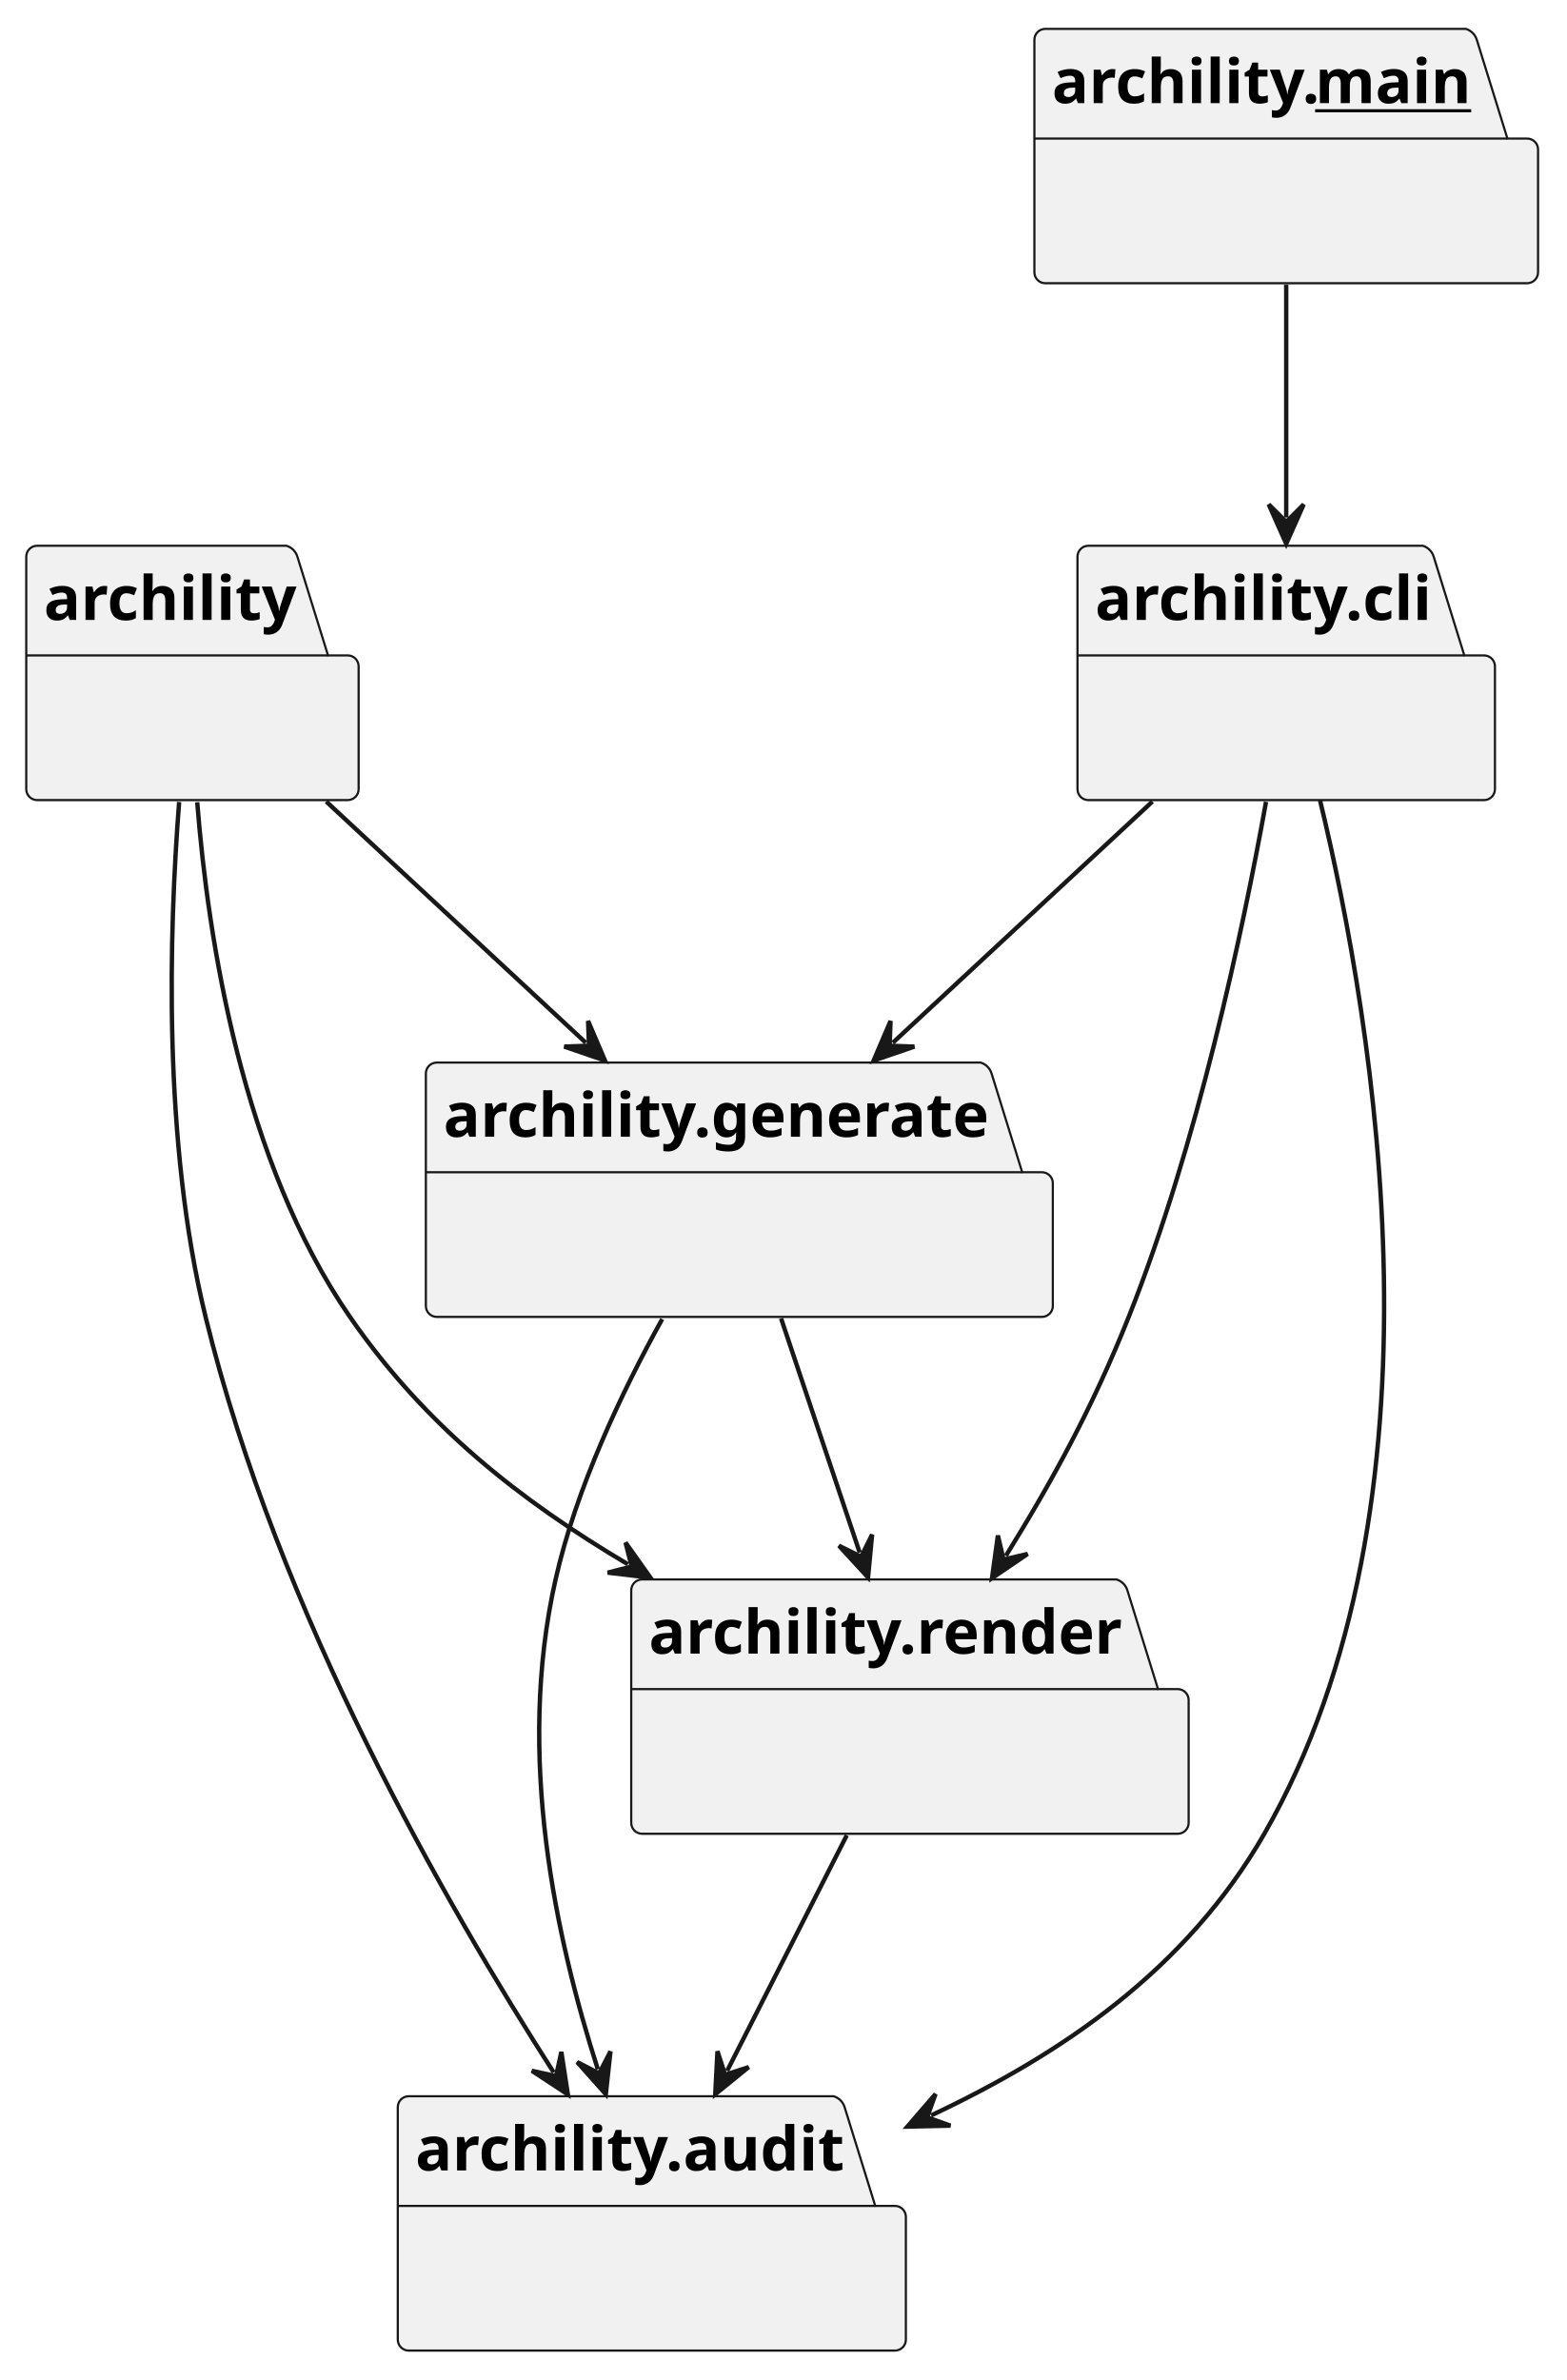
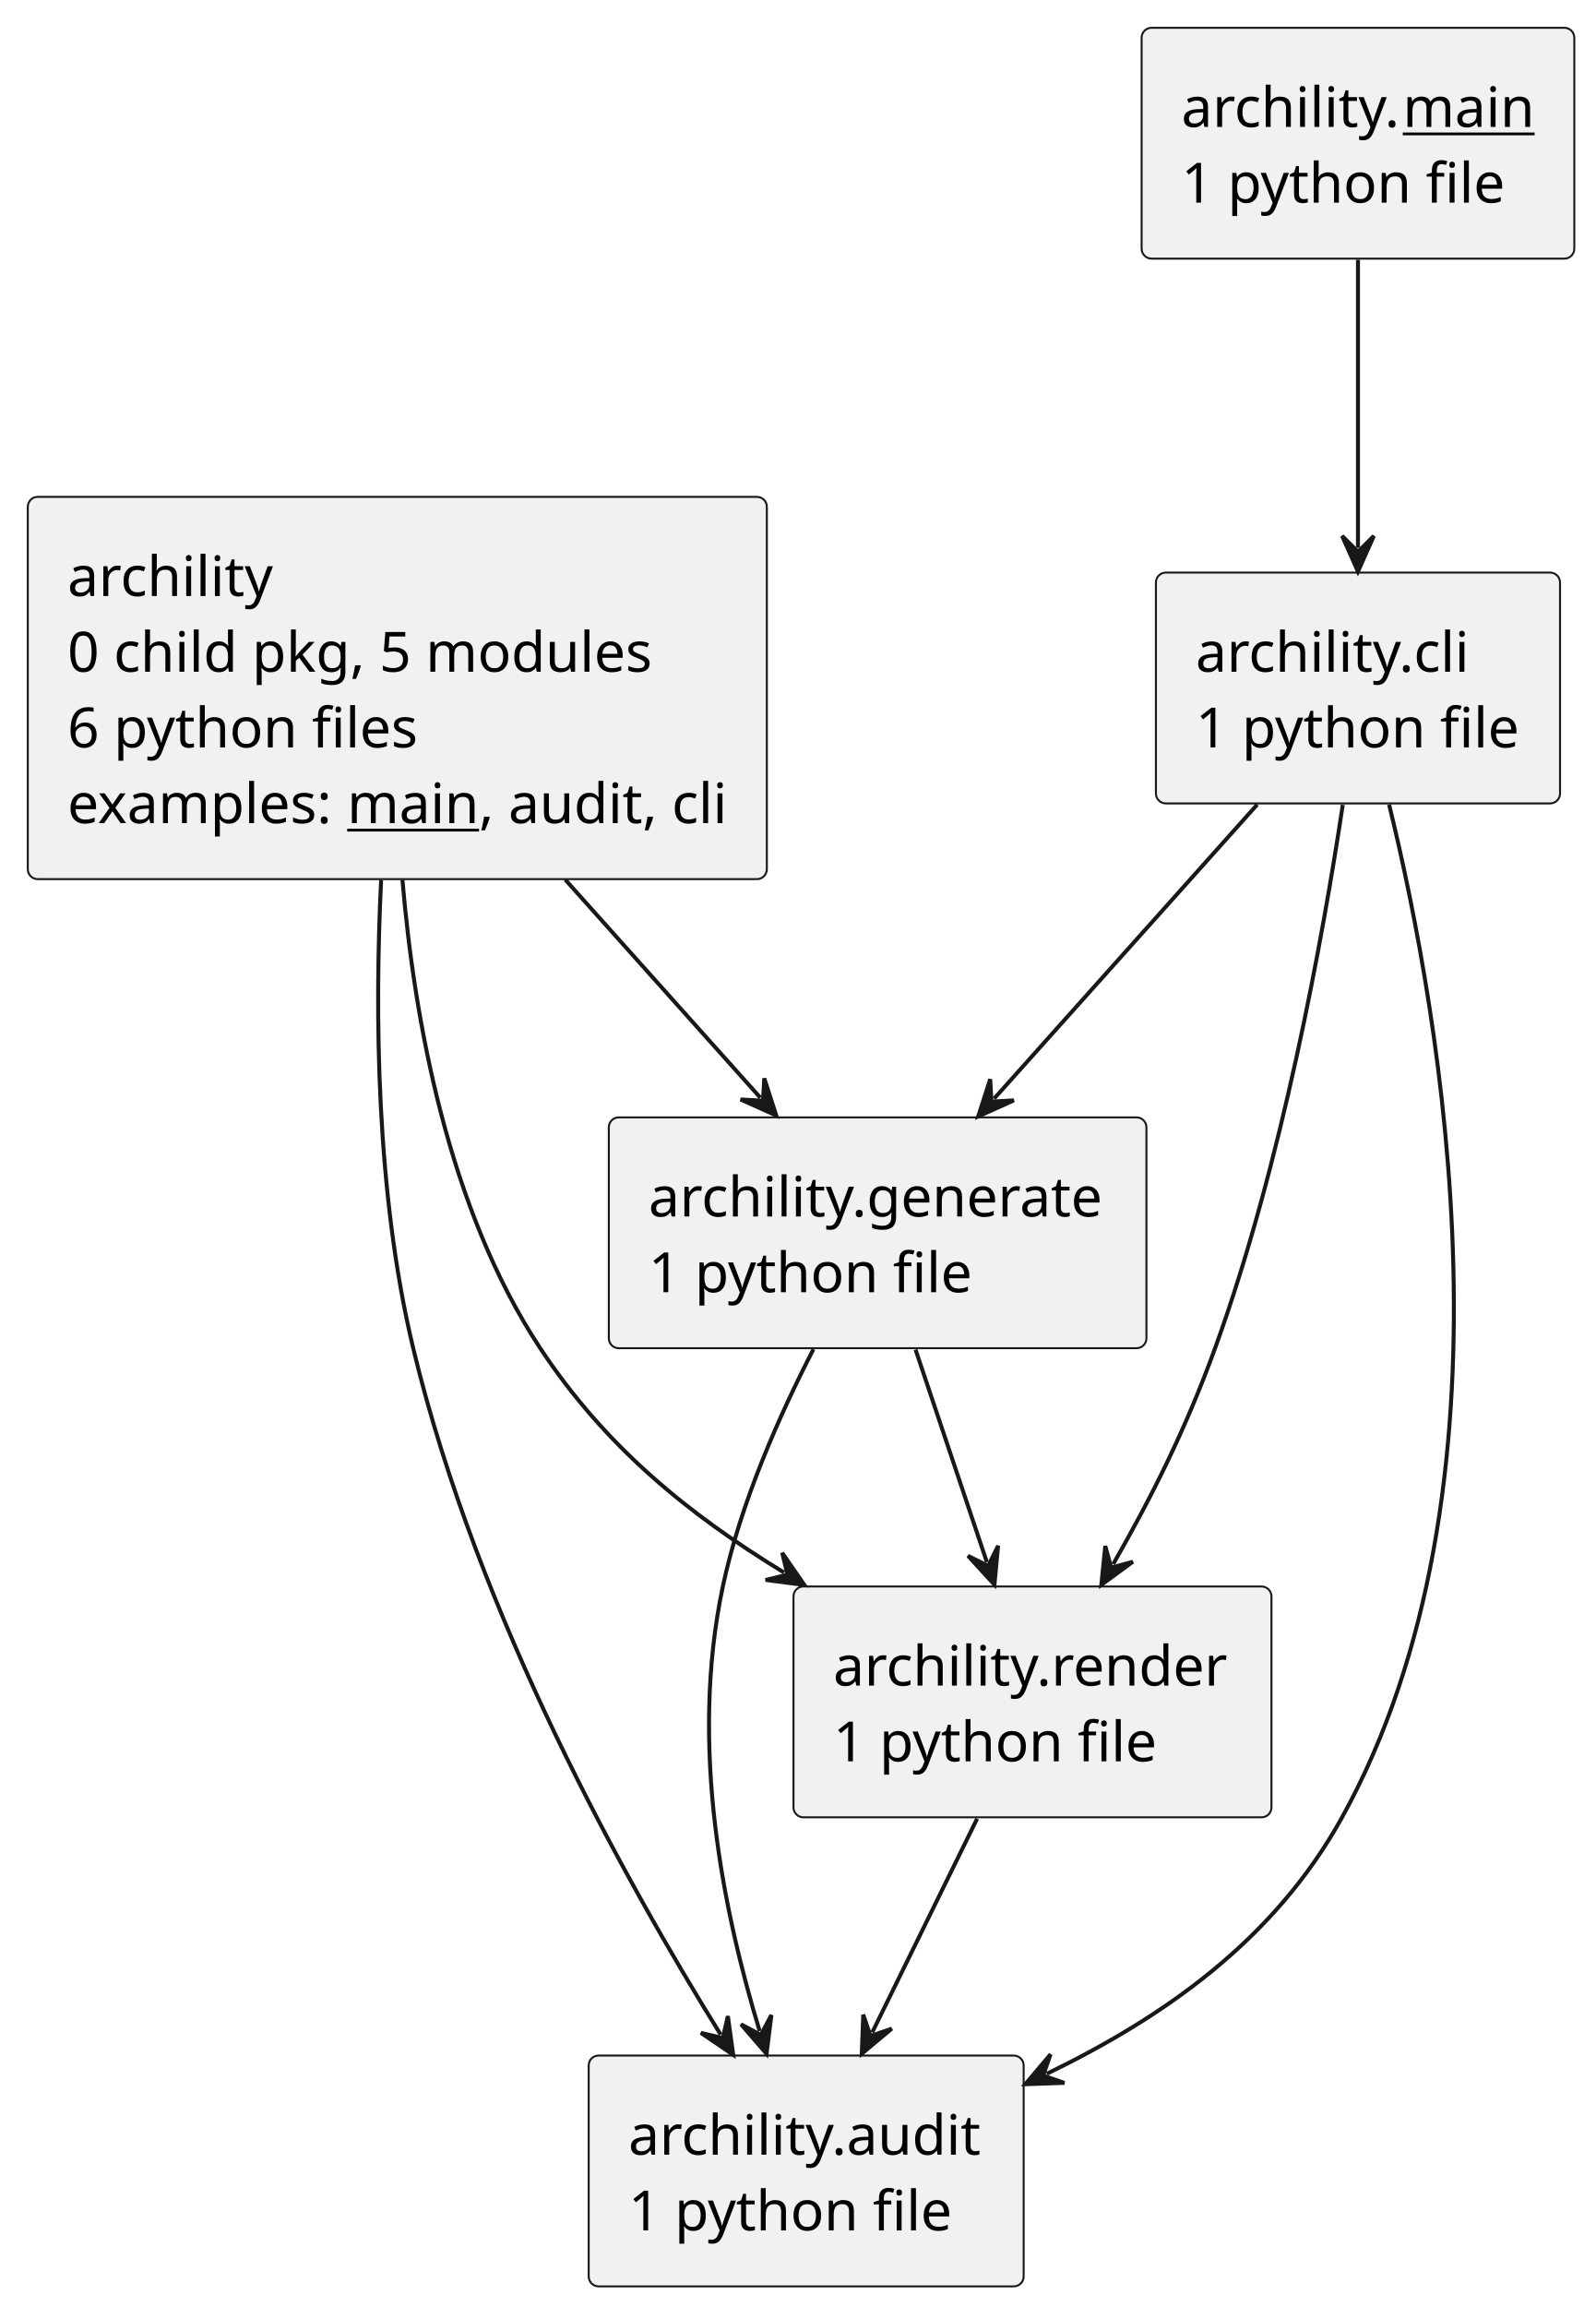
- <svg xmlns="http://www.w3.org/2000/svg" contentStyleType="text/css" data-diagram-type="CLASS" height="544px" preserveAspectRatio="none" style="width:358px;height:544px;background:#FFFFFF;" version="1.1" viewBox="0 0 358 544" width="358px" zoomAndPan="magnify">
+ <svg xmlns="http://www.w3.org/2000/svg" contentStyleType="text/css" data-diagram-type="DESCRIPTION" height="581px" preserveAspectRatio="none" style="width:402px;height:581px;background:#FFFFFF;" version="1.1" viewBox="0 0 402 581" width="402px" zoomAndPan="magnify">
  <defs />
  <g>
-     <path d="M8.5,124.742 L65.475,124.742 A3.75,3.75 0 0 1 67.975,127.242 L74.975,149.81 L79.475,149.81 A2.5,2.5 0 0 1 81.975,152.31 L81.975,180.378 A2.5,2.5 0 0 1 79.475,182.878 L8.5,182.878 A2.5,2.5 0 0 1 6,180.378 L6,127.242 A2.5,2.5 0 0 1 8.5,124.742" fill="#F1F1F1" style="stroke:#181818;stroke-width:0.5;" />
-     <line style="stroke:#181818;stroke-width:0.5;" x1="6" x2="74.975" y1="149.81" y2="149.81" />
-     <text fill="#000000" font-family="sans-serif" font-size="14" font-weight="bold" lengthAdjust="spacing" textLength="55.975" x="10" y="141.708">archility</text>
-     <path d="M238.93,6.602 L335.053,6.602 A3.75,3.75 0 0 1 337.553,9.102 L344.553,31.67 L349.053,31.67 A2.5,2.5 0 0 1 351.553,34.17 L351.553,62.238 A2.5,2.5 0 0 1 349.053,64.738 L238.93,64.738 A2.5,2.5 0 0 1 236.43,62.238 L236.43,9.102 A2.5,2.5 0 0 1 238.93,6.602" fill="#F1F1F1" style="stroke:#181818;stroke-width:0.5;" />
-     <line style="stroke:#181818;stroke-width:0.5;" x1="236.43" x2="344.553" y1="31.67" y2="31.67" />
-     <text fill="#000000" font-family="sans-serif" font-size="14" font-weight="bold" lengthAdjust="spacing" textLength="60.165" x="240.43" y="23.568">archility.</text>
-     <text fill="#000000" font-family="sans-serif" font-size="14" font-weight="bold" lengthAdjust="spacing" text-decoration="underline" textLength="34.958" x="300.595" y="23.568">main</text>
-     <path d="M93.42,479.142 L190.554,479.142 A3.75,3.75 0 0 1 193.054,481.642 L200.054,504.21 L204.554,504.21 A2.5,2.5 0 0 1 207.054,506.71 L207.054,534.778 A2.5,2.5 0 0 1 204.554,537.278 L93.42,537.278 A2.5,2.5 0 0 1 90.92,534.778 L90.92,481.642 A2.5,2.5 0 0 1 93.42,479.142" fill="#F1F1F1" style="stroke:#181818;stroke-width:0.5;" />
-     <line style="stroke:#181818;stroke-width:0.5;" x1="90.92" x2="200.054" y1="504.21" y2="504.21" />
-     <text fill="#000000" font-family="sans-serif" font-size="14" font-weight="bold" lengthAdjust="spacing" textLength="96.134" x="94.92" y="496.108">archility.audit</text>
-     <path d="M248.78,124.742 L325.201,124.742 A3.75,3.75 0 0 1 327.701,127.242 L334.701,149.81 L339.201,149.81 A2.5,2.5 0 0 1 341.701,152.31 L341.701,180.378 A2.5,2.5 0 0 1 339.201,182.878 L248.78,182.878 A2.5,2.5 0 0 1 246.28,180.378 L246.28,127.242 A2.5,2.5 0 0 1 248.78,124.742" fill="#F1F1F1" style="stroke:#181818;stroke-width:0.5;" />
-     <line style="stroke:#181818;stroke-width:0.5;" x1="246.28" x2="334.701" y1="149.81" y2="149.81" />
-     <text fill="#000000" font-family="sans-serif" font-size="14" font-weight="bold" lengthAdjust="spacing" textLength="75.421" x="250.28" y="141.708">archility.cli</text>
-     <path d="M99.84,242.872 L224.145,242.872 A3.75,3.75 0 0 1 226.645,245.372 L233.645,267.94 L238.145,267.94 A2.5,2.5 0 0 1 240.645,270.44 L240.645,298.508 A2.5,2.5 0 0 1 238.145,301.008 L99.84,301.008 A2.5,2.5 0 0 1 97.34,298.508 L97.34,245.372 A2.5,2.5 0 0 1 99.84,242.872" fill="#F1F1F1" style="stroke:#181818;stroke-width:0.5;" />
-     <line style="stroke:#181818;stroke-width:0.5;" x1="97.34" x2="233.645" y1="267.94" y2="267.94" />
-     <text fill="#000000" font-family="sans-serif" font-size="14" font-weight="bold" lengthAdjust="spacing" textLength="123.305" x="101.34" y="259.838">archility.generate</text>
-     <path d="M146.78,361.012 L255.188,361.012 A3.75,3.75 0 0 1 257.688,363.512 L264.688,386.08 L269.188,386.08 A2.5,2.5 0 0 1 271.688,388.58 L271.688,416.648 A2.5,2.5 0 0 1 269.188,419.148 L146.78,419.148 A2.5,2.5 0 0 1 144.28,416.648 L144.28,363.512 A2.5,2.5 0 0 1 146.78,361.012" fill="#F1F1F1" style="stroke:#181818;stroke-width:0.5;" />
-     <line style="stroke:#181818;stroke-width:0.5;" x1="144.28" x2="264.688" y1="386.08" y2="386.08" />
-     <text fill="#000000" font-family="sans-serif" font-size="14" font-weight="bold" lengthAdjust="spacing" textLength="107.408" x="148.28" y="377.978">archility.render</text>
-     <g class="link" data-entity-1="ent0002" data-entity-2="ent0004" data-link-type="dependency" data-source-line="14" id="lnk8">
-       <path codeLine="14" d="M40.95,183.312 C38.61,213.122 37.21,261.062 46.99,301.012 C63.6,368.902 101.92,435.282 126.56,473.692" fill="none" id="archility-to-archility.audit" style="stroke:#181818;stroke-width:1;" />
-       <polygon fill="#181818" points="129.8,478.742,128.307,469.007,127.1,474.534,121.574,473.327,129.8,478.742" style="stroke:#181818;stroke-width:1;" />
+     <g class="entity" data-qualified-name="archility" data-source-line="4" id="ent0002">
+       <rect fill="#F1F1F1" height="96.272" rx="2.5" ry="2.5" style="stroke:#181818;stroke-width:0.5;" width="186.179" x="7" y="125.13" />
+       <text fill="#000000" font-family="sans-serif" font-size="14" lengthAdjust="spacing" textLength="52.038" x="17" y="150.096">archility</text>
+       <text fill="#000000" font-family="sans-serif" font-size="14" lengthAdjust="spacing" textLength="147.265" x="17" y="169.164">0 child pkg, 5 modules</text>
+       <text fill="#000000" font-family="sans-serif" font-size="14" lengthAdjust="spacing" textLength="88.508" x="17" y="188.232">6 python files</text>
+       <text fill="#000000" font-family="sans-serif" font-size="14" lengthAdjust="spacing" textLength="66.822" x="17" y="207.3">examples:</text>
+       <text fill="#000000" font-family="sans-serif" font-size="14" lengthAdjust="spacing" text-decoration="underline" textLength="33.208" x="87.462" y="207.3">main</text>
+       <text fill="#000000" font-family="sans-serif" font-size="14" lengthAdjust="spacing" textLength="62.51" x="120.67" y="207.3">, audit, cli</text>
    </g>
-     <g class="link" data-entity-1="ent0002" data-entity-2="ent0006" data-link-type="dependency" data-source-line="15" id="lnk9">
-       <path codeLine="15" d="M74.57,183.212 C93.94,201.212 114.505,220.317 133.895,238.338" fill="none" id="archility-to-archility.generate" style="stroke:#181818;stroke-width:1;" />
-       <polygon fill="#181818" points="138.29,242.422,134.42,233.365,134.627,239.018,128.974,239.225,138.29,242.422" style="stroke:#181818;stroke-width:1;" />
+     <g class="entity" data-qualified-name="archility.__main__" data-source-line="5" id="ent0003">
+       <rect fill="#F1F1F1" height="58.136" rx="2.5" ry="2.5" style="stroke:#181818;stroke-width:0.5;" width="108.998" x="287.59" y="7" />
+       <text fill="#000000" font-family="sans-serif" font-size="14" lengthAdjust="spacing" textLength="55.79" x="297.59" y="31.966">archility.</text>
+       <text fill="#000000" font-family="sans-serif" font-size="14" lengthAdjust="spacing" text-decoration="underline" textLength="33.208" x="353.38" y="31.966">main</text>
+       <text fill="#000000" font-family="sans-serif" font-size="14" lengthAdjust="spacing" textLength="81.802" x="297.59" y="51.034">1 python file</text>
    </g>
-     <g class="link" data-entity-1="ent0002" data-entity-2="ent0007" data-link-type="dependency" data-source-line="16" id="lnk10">
-       <path codeLine="16" d="M45.08,183.362 C47.55,214.742 55.39,265.422 79.99,301.012 C97.24,325.972 118.89,342.941 143.52,357.551" fill="none" id="archility-to-archility.render" style="stroke:#181818;stroke-width:1;" />
-       <polygon fill="#181818" points="148.68,360.612,142.98,352.58,144.38,358.061,138.899,359.461,148.68,360.612" style="stroke:#181818;stroke-width:1;" />
+     <g class="entity" data-qualified-name="archility.audit" data-source-line="6" id="ent0004">
+       <rect fill="#F1F1F1" height="58.136" rx="2.5" ry="2.5" style="stroke:#181818;stroke-width:0.5;" width="109.572" x="148.3" y="517.67" />
+       <text fill="#000000" font-family="sans-serif" font-size="14" lengthAdjust="spacing" textLength="89.572" x="158.3" y="542.636">archility.audit</text>
+       <text fill="#000000" font-family="sans-serif" font-size="14" lengthAdjust="spacing" textLength="81.802" x="158.3" y="561.704">1 python file</text>
    </g>
-     <g class="link" data-entity-1="ent0003" data-entity-2="ent0005" data-link-type="dependency" data-source-line="17" id="lnk11">
-       <path codeLine="17" d="M293.99,65.082 C293.99,83.082 293.99,100.272 293.99,118.292" fill="none" id="archility.__main__-to-archility.cli" style="stroke:#181818;stroke-width:1;" />
-       <polygon fill="#181818" points="293.99,124.292,297.99,115.292,293.99,119.292,289.99,115.292,293.99,124.292" style="stroke:#181818;stroke-width:1;" />
+     <g class="entity" data-qualified-name="archility.cli" data-source-line="7" id="ent0005">
+       <rect fill="#F1F1F1" height="58.136" rx="2.5" ry="2.5" style="stroke:#181818;stroke-width:0.5;" width="101.802" x="291.19" y="144.2" />
+       <text fill="#000000" font-family="sans-serif" font-size="14" lengthAdjust="spacing" textLength="69.734" x="301.19" y="169.166">archility.cli</text>
+       <text fill="#000000" font-family="sans-serif" font-size="14" lengthAdjust="spacing" textLength="81.802" x="301.19" y="188.234">1 python file</text>
    </g>
-     <g class="link" data-entity-1="ent0005" data-entity-2="ent0004" data-link-type="dependency" data-source-line="18" id="lnk12">
-       <path codeLine="18" d="M301.73,182.972 C314.05,233.972 332.55,343.332 288.99,419.142 C271.1,450.272 242.738,469.435 212.828,483.525" fill="none" id="archility.cli-to-archility.audit" style="stroke:#181818;stroke-width:1;" />
-       <polygon fill="#181818" points="207.4,486.082,217.246,485.865,211.923,483.951,213.837,478.628,207.4,486.082" style="stroke:#181818;stroke-width:1;" />
+     <g class="entity" data-qualified-name="archility.generate" data-source-line="8" id="ent0006">
+       <rect fill="#F1F1F1" height="58.136" rx="2.5" ry="2.5" style="stroke:#181818;stroke-width:0.5;" width="135.43" x="153.37" y="281.4" />
+       <text fill="#000000" font-family="sans-serif" font-size="14" lengthAdjust="spacing" textLength="115.43" x="163.37" y="306.366">archility.generate</text>
+       <text fill="#000000" font-family="sans-serif" font-size="14" lengthAdjust="spacing" textLength="81.802" x="163.37" y="325.434">1 python file</text>
    </g>
-     <g class="link" data-entity-1="ent0005" data-entity-2="ent0006" data-link-type="dependency" data-source-line="19" id="lnk13">
-       <path codeLine="19" d="M263.41,183.212 C244.04,201.212 223.476,220.319 204.076,238.339" fill="none" id="archility.cli-to-archility.generate" style="stroke:#181818;stroke-width:1;" />
-       <polygon fill="#181818" points="199.68,242.422,208.996,239.228,203.343,239.019,203.552,233.366,199.68,242.422" style="stroke:#181818;stroke-width:1;" />
+     <g class="entity" data-qualified-name="archility.render" data-source-line="9" id="ent0007">
+       <rect fill="#F1F1F1" height="58.136" rx="2.5" ry="2.5" style="stroke:#181818;stroke-width:0.5;" width="120.408" x="199.89" y="399.54" />
+       <text fill="#000000" font-family="sans-serif" font-size="14" lengthAdjust="spacing" textLength="100.408" x="209.89" y="424.506">archility.render</text>
+       <text fill="#000000" font-family="sans-serif" font-size="14" lengthAdjust="spacing" textLength="81.802" x="209.89" y="443.574">1 python file</text>
    </g>
-     <g class="link" data-entity-1="ent0005" data-entity-2="ent0007" data-link-type="dependency" data-source-line="20" id="lnk14">
-       <path codeLine="20" d="M289.38,183.272 C283.97,213.272 273.7,261.542 257.99,301.012 C249.66,321.922 240.324,338.834 229.904,355.624" fill="none" id="archility.cli-to-archility.render" style="stroke:#181818;stroke-width:1;" />
-       <polygon fill="#181818" points="226.74,360.722,234.885,355.184,229.377,356.474,228.087,350.966,226.74,360.722" style="stroke:#181818;stroke-width:1;" />
+     <g class="link" data-entity-1="ent0002" data-entity-2="ent0004" data-link-type="dependency" data-source-line="10" id="lnk8">
+       <path d="M96.01,221.61 C94.38,255.03 94.73,300.61 104.09,339.54 C120.38,407.3 157.696,473.972 181.546,512.402" fill="none" id="archility-to-archility.audit" style="stroke:#181818;stroke-width:1;" />
+       <polygon fill="#181818" points="184.71,517.5,183.363,507.744,182.073,513.252,176.565,511.962,184.71,517.5" style="stroke:#181818;stroke-width:1;" />
    </g>
-     <g class="link" data-entity-1="ent0006" data-entity-2="ent0004" data-link-type="dependency" data-source-line="21" id="lnk15">
-       <path codeLine="21" d="M151.36,301.512 C142.11,318.192 131.73,340.032 126.99,361.012 C117.84,401.442 127.162,443.337 136.642,472.967" fill="none" id="archility.generate-to-archility.audit" style="stroke:#181818;stroke-width:1;" />
-       <polygon fill="#181818" points="138.47,478.682,139.537,468.891,136.946,473.92,131.918,471.329,138.47,478.682" style="stroke:#181818;stroke-width:1;" />
+     <g class="link" data-entity-1="ent0002" data-entity-2="ent0006" data-link-type="dependency" data-source-line="11" id="lnk9">
+       <path d="M142.41,221.55 C160.13,241.35 176.138,259.25 191.548,276.46" fill="none" id="archility-to-archility.generate" style="stroke:#181818;stroke-width:1;" />
+       <polygon fill="#181818" points="195.55,280.93,192.526,271.557,192.215,277.205,186.566,276.893,195.55,280.93" style="stroke:#181818;stroke-width:1;" />
    </g>
-     <g class="link" data-entity-1="ent0006" data-entity-2="ent0007" data-link-type="dependency" data-source-line="22" id="lnk16">
-       <path codeLine="22" d="M178.53,301.352 C184.57,319.352 190.45,336.854 196.5,354.874" fill="none" id="archility.generate-to-archility.render" style="stroke:#181818;stroke-width:1;" />
-       <polygon fill="#181818" points="198.41,360.562,199.338,350.757,196.819,355.822,191.754,353.303,198.41,360.562" style="stroke:#181818;stroke-width:1;" />
+     <g class="link" data-entity-1="ent0002" data-entity-2="ent0007" data-link-type="dependency" data-source-line="12" id="lnk10">
+       <path d="M101.38,221.6 C104.36,256.71 112.86,304.38 136.09,339.54 C152.54,364.43 173.509,381.383 197.519,396.043" fill="none" id="archility-to-archility.render" style="stroke:#181818;stroke-width:1;" />
+       <polygon fill="#181818" points="202.64,399.17,197.043,391.066,198.373,396.564,192.874,397.894,202.64,399.17" style="stroke:#181818;stroke-width:1;" />
    </g>
-     <g class="link" data-entity-1="ent0007" data-entity-2="ent0004" data-link-type="dependency" data-source-line="23" id="lnk17">
-       <path codeLine="23" d="M193.55,419.492 C184.41,437.482 175.348,455.333 166.198,473.343" fill="none" id="archility.render-to-archility.audit" style="stroke:#181818;stroke-width:1;" />
-       <polygon fill="#181818" points="163.48,478.692,171.123,472.48,165.745,474.234,163.99,468.856,163.48,478.692" style="stroke:#181818;stroke-width:1;" />
+     <g class="link" data-entity-1="ent0003" data-entity-2="ent0005" data-link-type="dependency" data-source-line="13" id="lnk11">
+       <path d="M342.09,65.41 C342.09,88.48 342.09,114.9 342.09,137.96" fill="none" id="archility.__main__-to-archility.cli" style="stroke:#181818;stroke-width:1;" />
+       <polygon fill="#181818" points="342.09,143.96,346.09,134.96,342.09,138.96,338.09,134.96,342.09,143.96" style="stroke:#181818;stroke-width:1;" />
+     </g>
+     <g class="link" data-entity-1="ent0005" data-entity-2="ent0004" data-link-type="dependency" data-source-line="14" id="lnk12">
+       <path d="M349.93,202.62 C363.08,256.3 383.91,374.77 338.09,457.67 C320.9,488.78 292.938,508.081 263.688,522.271" fill="none" id="archility.cli-to-archility.audit" style="stroke:#181818;stroke-width:1;" />
+       <polygon fill="#181818" points="258.29,524.89,268.133,524.561,262.789,522.708,264.642,517.363,258.29,524.89" style="stroke:#181818;stroke-width:1;" />
+     </g>
+     <g class="link" data-entity-1="ent0005" data-entity-2="ent0006" data-link-type="dependency" data-source-line="15" id="lnk13">
+       <path d="M316.72,202.61 C296.07,225.69 271.062,253.629 250.422,276.689" fill="none" id="archility.cli-to-archility.generate" style="stroke:#181818;stroke-width:1;" />
+       <polygon fill="#181818" points="246.42,281.16,255.403,277.122,249.755,277.434,249.442,271.786,246.42,281.16" style="stroke:#181818;stroke-width:1;" />
+     </g>
+     <g class="link" data-entity-1="ent0005" data-entity-2="ent0007" data-link-type="dependency" data-source-line="16" id="lnk14">
+       <path d="M338.26,202.69 C333.22,236.14 322.96,293.02 306.09,339.54 C298.56,360.3 290.038,377.101 280.418,393.931" fill="none" id="archility.cli-to-archility.render" style="stroke:#181818;stroke-width:1;" />
+       <polygon fill="#181818" points="277.44,399.14,285.379,393.311,279.921,394.799,278.433,389.341,277.44,399.14" style="stroke:#181818;stroke-width:1;" />
+     </g>
+     <g class="link" data-entity-1="ent0006" data-entity-2="ent0004" data-link-type="dependency" data-source-line="17" id="lnk15">
+       <path d="M204.91,339.8 C196.27,356.58 186.52,378.6 182.09,399.54 C173.52,440.06 182.377,481.899 191.367,511.509" fill="none" id="archility.generate-to-archility.audit" style="stroke:#181818;stroke-width:1;" />
+       <polygon fill="#181818" points="193.11,517.25,194.323,507.476,191.657,512.466,186.668,509.8,193.11,517.25" style="stroke:#181818;stroke-width:1;" />
+     </g>
+     <g class="link" data-entity-1="ent0006" data-entity-2="ent0007" data-link-type="dependency" data-source-line="18" id="lnk16">
+       <path d="M230.63,339.88 C236.67,357.88 242.55,375.382 248.6,393.402" fill="none" id="archility.generate-to-archility.render" style="stroke:#181818;stroke-width:1;" />
+       <polygon fill="#181818" points="250.51,399.09,251.438,389.285,248.919,394.35,243.853,391.831,250.51,399.09" style="stroke:#181818;stroke-width:1;" />
+     </g>
+     <g class="link" data-entity-1="ent0007" data-entity-2="ent0004" data-link-type="dependency" data-source-line="19" id="lnk17">
+       <path d="M246.15,458.02 C237.31,476.01 228.574,493.824 219.734,511.834" fill="none" id="archility.render-to-archility.audit" style="stroke:#181818;stroke-width:1;" />
+       <polygon fill="#181818" points="217.09,517.22,224.646,510.903,219.293,512.731,217.465,507.378,217.09,517.22" style="stroke:#181818;stroke-width:1;" />
    </g>
  </g>
</svg>
